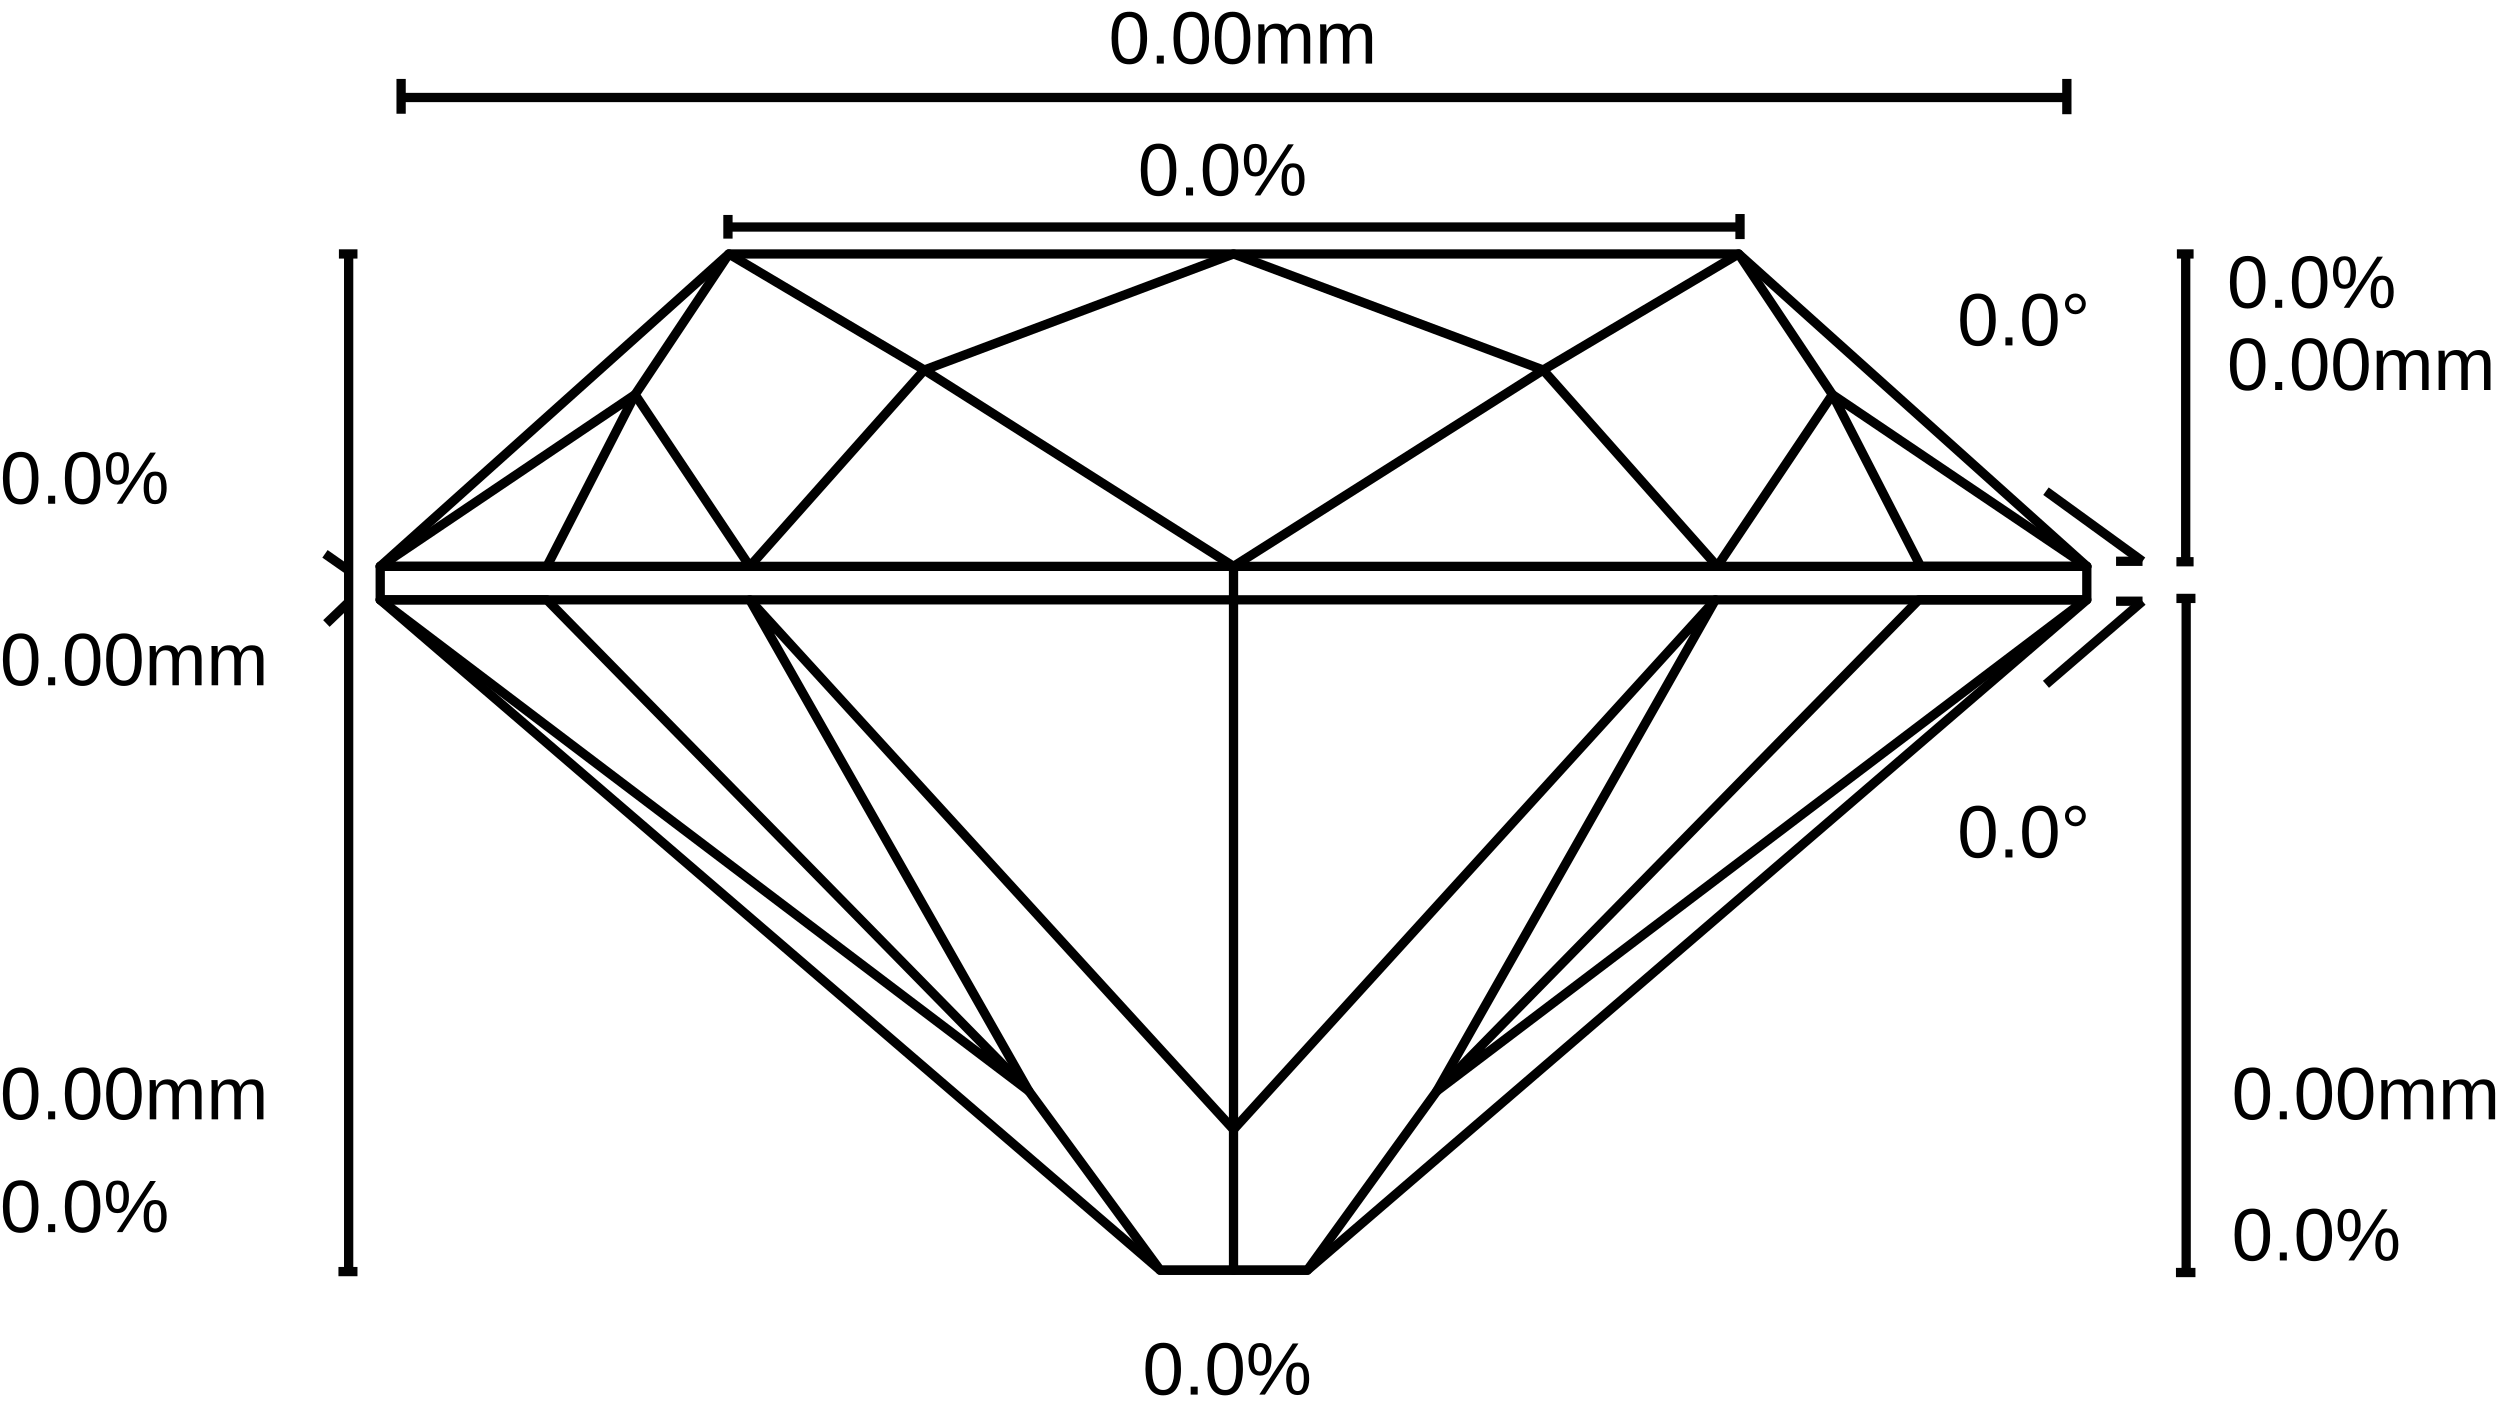
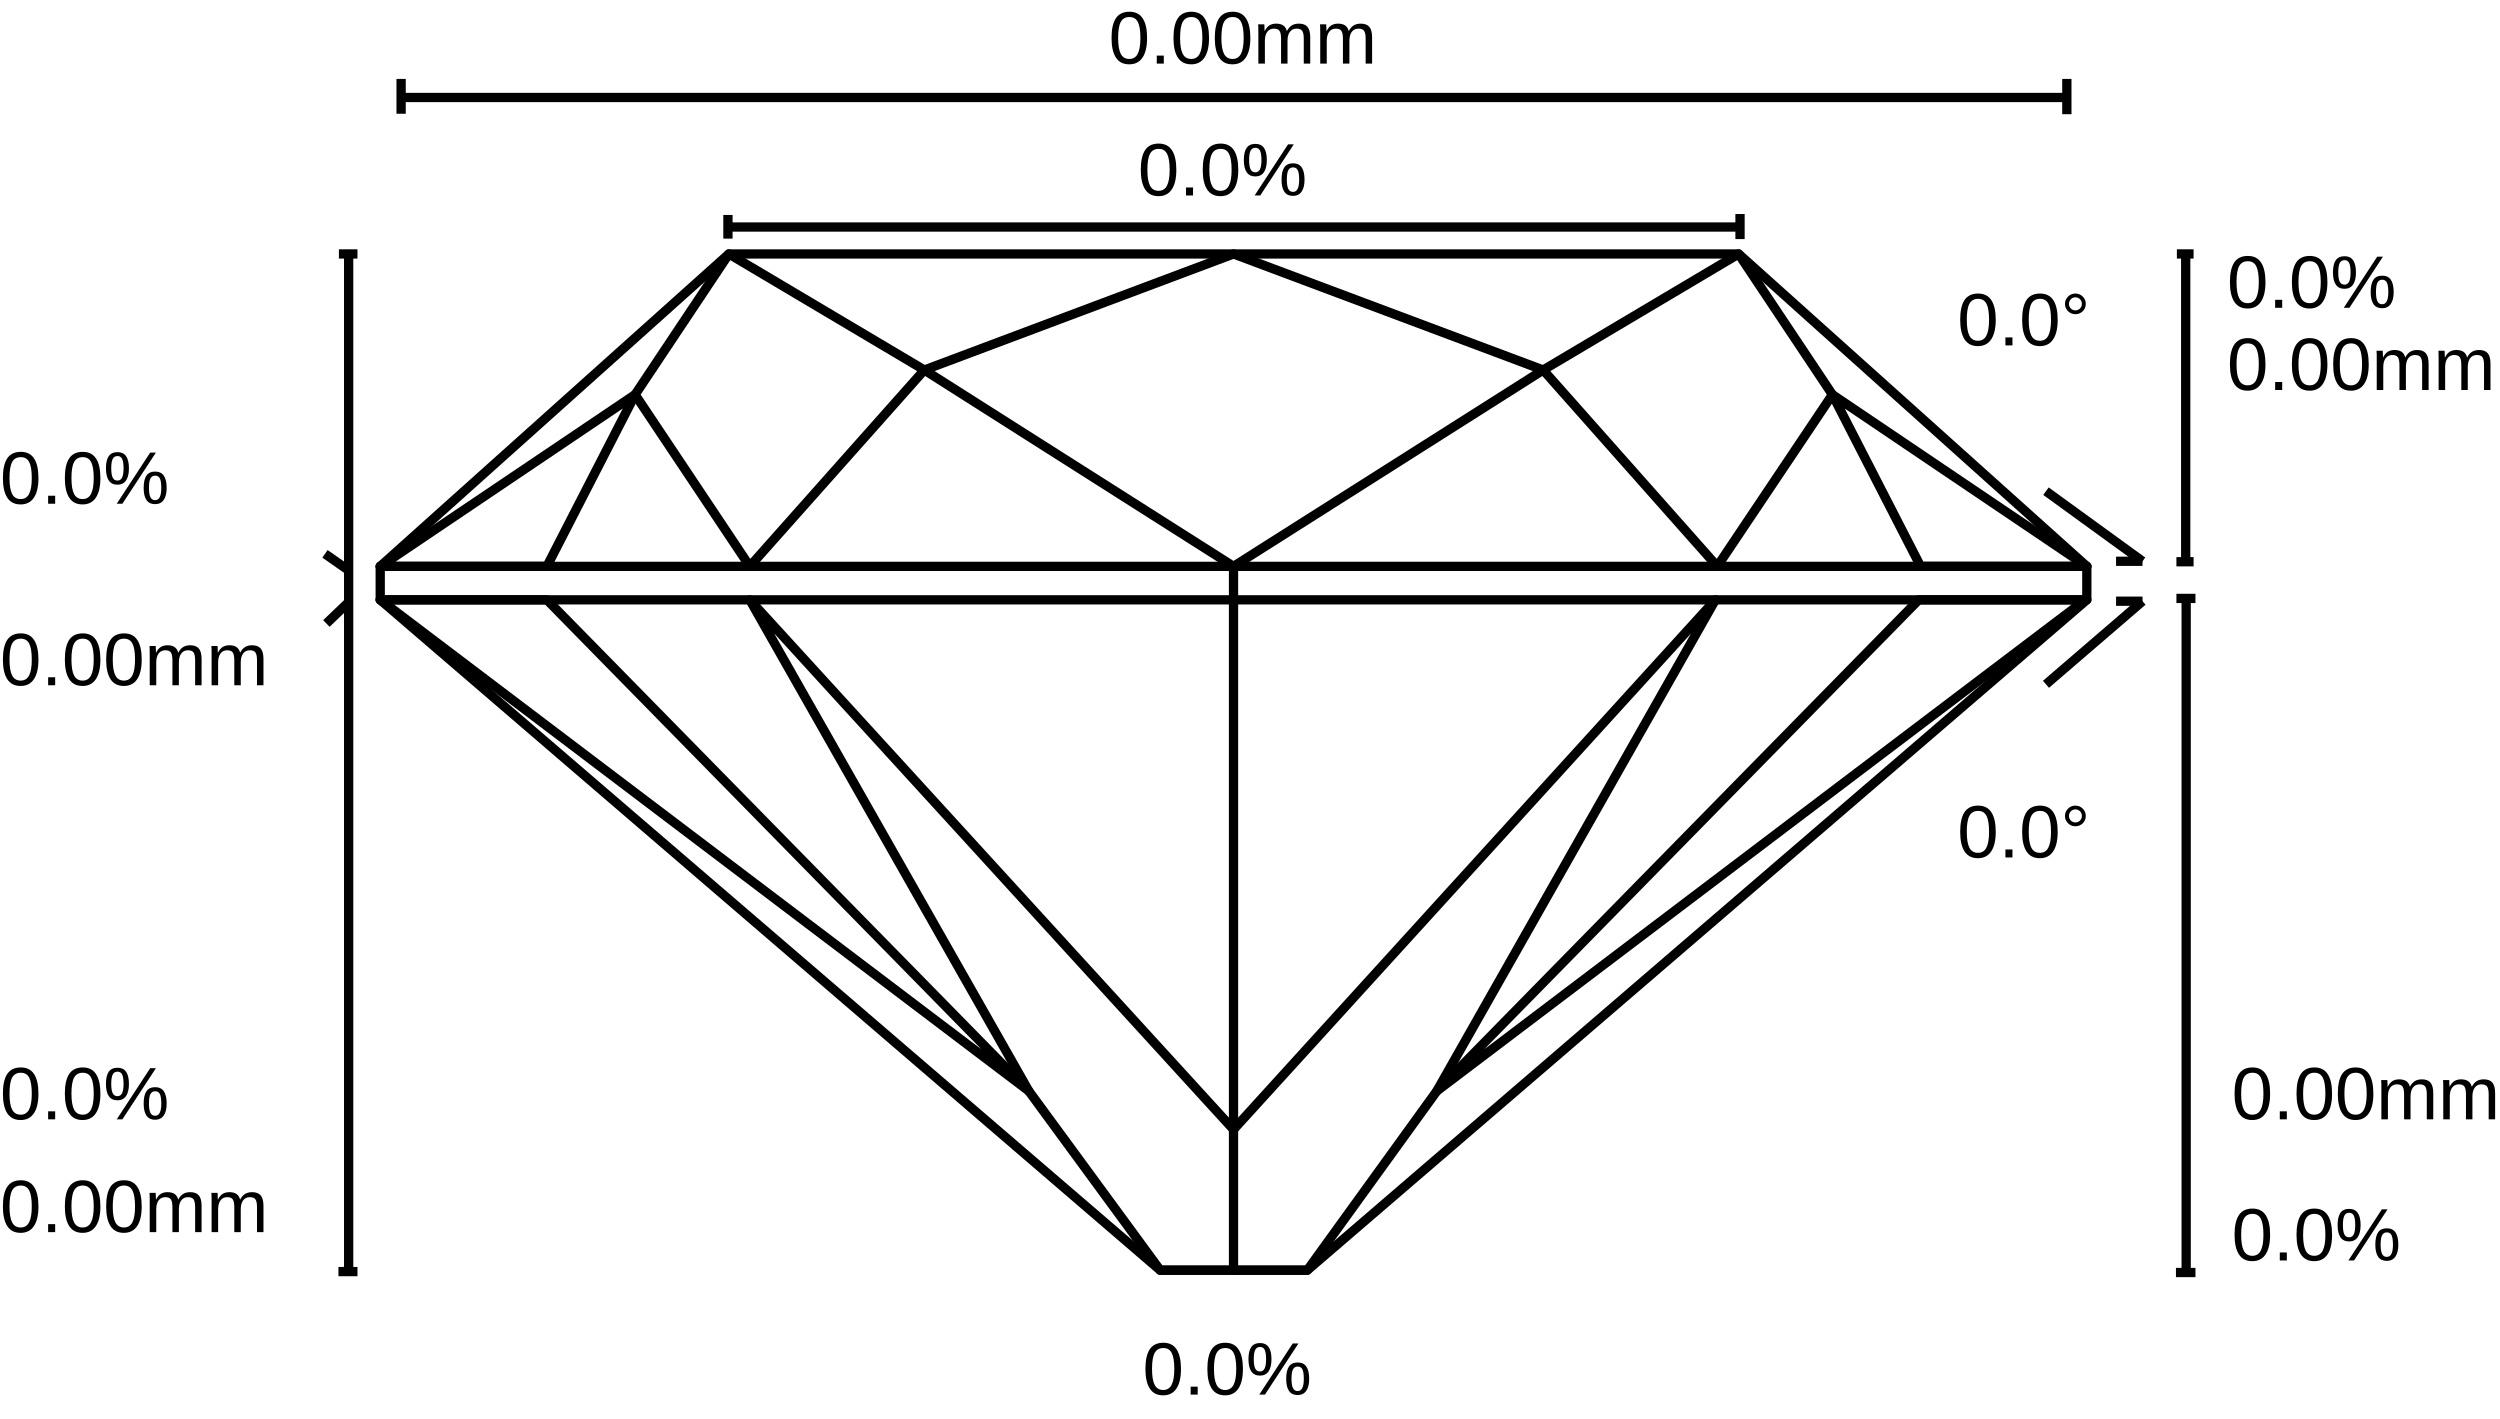
<svg xmlns="http://www.w3.org/2000/svg" id="Layer_1" data-name="Layer 1" viewBox="0 0 538.5 305.6">
  <defs>
    <style>
      .cls-1, .cls-3 {
        fill: none;
        stroke-width: 2px;
      }

      .cls-1 {
        stroke: #020202;
        stroke-miterlimit: 10;
      }

      .cls-2 {
        isolation: isolate;
        font-size: 16px;
        font-family: ArialMT, Arial;
      }

      .cls-3 {
        stroke: #000;
        stroke-linecap: round;
        stroke-linejoin: round;
      }
    </style>
  </defs>
  <g id="lines">
    <line class="cls-1" x1="156.8" y1="48.9" x2="374.3" y2="48.9" />
    <line class="cls-1" x1="156.8" y1="46.3" x2="156.8" y2="51.4" />
    <line class="cls-1" x1="374.8" y1="46.1" x2="374.8" y2="51.5" />
    <g>
      <line class="cls-1" x1="86.5" y1="21" x2="445" y2="21" />
      <line class="cls-1" x1="445.2" y1="17" x2="445.2" y2="24.6" />
      <line class="cls-1" x1="86.4" y1="17" x2="86.4" y2="24.5" />
    </g>
    <g>
      <line class="cls-1" x1="75.1" y1="54.7" x2="75.1" y2="273.7" />
      <line class="cls-1" x1="73" y1="54.7" x2="77" y2="54.7" />
      <line class="cls-1" x1="72.9" y1="273.9" x2="77" y2="273.9" />
    </g>
    <g>
      <line class="cls-1" x1="470.8" y1="54.7" x2="470.8" y2="121" />
      <line class="cls-1" x1="468.9" y1="54.7" x2="472.5" y2="54.7" />
      <line class="cls-1" x1="468.8" y1="121" x2="472.5" y2="121" />
    </g>
    <g>
      <line class="cls-1" x1="470.9" y1="129.3" x2="470.9" y2="274" />
      <line class="cls-1" x1="468.8" y1="128.9" x2="472.9" y2="128.9" />
      <line class="cls-1" x1="468.7" y1="274.1" x2="472.9" y2="274.1" />
    </g>
    <g>
      <line class="cls-1" x1="440.7" y1="105.8" x2="461.5" y2="120.9" />
      <line class="cls-1" x1="455.8" y1="120.9" x2="461.5" y2="120.9" />
    </g>
    <line class="cls-1" x1="70" y1="119.3" x2="75.3" y2="123" />
    <line class="cls-1" x1="70.3" y1="134.3" x2="75.1" y2="129.7" />
    <g>
      <line class="cls-1" x1="440.7" y1="147.4" x2="461.5" y2="129.5" />
      <line class="cls-1" x1="455.8" y1="129.5" x2="461.5" y2="129.5" />
    </g>
  </g>
  <g id="text">
-     <text class="cls-2" id="SVG_culet_mm" transform="translate(246.1 300.4)">0.0%</text>
-     <text class="cls-2" id="SVG_crown_rounded" transform="translate(421.6 74.4)">0.0°</text>
-     <text class="cls-2" id="SVG_pavillion_rounded" transform="translate(421.6 184.7)">0.0°</text>
+     <text class="cls-2" id="SVG_Culet_Size_percentages" data-rounding="1" data-suffix="%" transform="translate(246.1 300.4)">0.0%</text>
+     <text class="cls-2" id="SVG_Crown_angel-deg" data-rounding="1" data-suffix="°" transform="translate(421.6 74.4)">0.0°</text>
+     <text class="cls-2" id="SVG_Pavilion_angel-deg" data-rounding="1" data-suffix="°" transform="translate(421.6 184.7)">0.0°</text>
    <g id="Pavillion">
-       <text class="cls-2" id="SVG_pavillion_pre" transform="translate(480.7 271.5)">0.0%</text>
-       <text class="cls-2" id="SVG_pavillion_mm" transform="translate(480.7 241.1)">0.00mm</text>
+       <text class="cls-2" id="SVG_Pavilion_height-percentages" data-rounding="1" data-suffix="%" transform="translate(480.7 271.5)">0.0%</text>
+       <text class="cls-2" id="SVG_Pavilion_height-mm" data-rounding="2" data-suffix="mm" transform="translate(480.7 241.1)">0.00mm</text>
    </g>
    <g id="Crown">
-       <text class="cls-2" id="SVG_crown_mm" transform="translate(479.7 84)">0.00mm</text>
-       <text class="cls-2" id="SVG_crown_pre" transform="translate(479.7 66.3)">0.0%</text>
+       <text class="cls-2" id="SVG_Crown_height-mm" data-rounding="2" data-suffix="mm" transform="translate(479.7 84)">0.00mm</text>
+       <text class="cls-2" id="SVG_Crown_height-percentages" data-rounding="1" data-suffix="%" transform="translate(479.7 66.3)">0.0%</text>
    </g>
    <g id="Total">
-       <text class="cls-2" id="SVG_total_depth_per" transform="translate(0 265.4)">0.0%</text>
-       <text class="cls-2" id="SVG_total_depth_mm" transform="translate(0 241.1)">0.00mm</text>
+       <text class="cls-2" id="SVG_Total_Depth_mm" data-rounding="2" data-suffix="mm" transform="translate(0 265.4)">0.00mm</text>
+       <text class="cls-2" id="SVG_Total_Depth_percentages" data-rounding="1" data-suffix="%" transform="translate(0 241.1)">0.0%</text>
    </g>
    <g id="Girdle">
-       <text class="cls-2" id="SVG_girdle_mm" transform="translate(0 147.6)">0.00mm</text>
-       <text class="cls-2" id="SVG_girdle_pre" transform="translate(0 108.5)">0.0%</text>
+       <text class="cls-2" id="SVG_Girdle_Thickness-mm" data-rounding="2" data-suffix="mm" transform="translate(0 147.6)">0.00mm</text>
+       <text class="cls-2" id="SVG_Girdle_Thickness-percentages" data-rounding="1" data-suffix="%" transform="translate(0 108.5)">0.0%</text>
    </g>
    <g id="Table">
-       <text class="cls-2" id="SVG_table_pre" transform="translate(245.1 42.1)">0.0%</text>
-       <text class="cls-2" id="SVG_width_mm" transform="translate(238.8 13.7)">0.00mm</text>
+       <text class="cls-2" id="SVG_Table_Size_percentages" data-rounding="0" data-suffix="%" transform="translate(245.1 42.1)">0.0%</text>
+       <text class="cls-2" id="SVG_Length_mm" data-rounding="2" data-suffix="mm" transform="translate(238.8 13.7)">0.00mm</text>
    </g>
  </g>
  <g id="cushion">
    <g>
      <polygon class="cls-3" points="157 54.7 374.5 54.7 449.5 122 449.5 129.2 281.6 273.6 249.9 273.6 81.9 129.2 81.9 122 157 54.7" />
      <line class="cls-3" x1="81.9" y1="122" x2="449.5" y2="122" />
      <line class="cls-3" x1="81.9" y1="129.2" x2="449.5" y2="129.2" />
      <polygon class="cls-3" points="157 54.7 136.8 85 161.5 122 199.1 79.7 157 54.7" />
      <polygon class="cls-3" points="374.5 54.7 394.7 85 369.9 122 332.4 79.7 374.5 54.7" />
      <polygon class="cls-3" points="265.7 54.7 332.4 79.7 265.7 122 199.1 79.7 265.7 54.7" />
      <path class="cls-3" d="M136.7,84.9" transform="translate(0 0)" />
      <polygon class="cls-3" points="136.8 85 117.8 122 81.9 122 136.8 85" />
      <polygon class="cls-3" points="394.7 85 413.7 122 449.5 122 394.7 85" />
      <line class="cls-3" x1="265.7" y1="122" x2="265.7" y2="273.6" />
      <polygon class="cls-3" points="161.5 129.2 265.7 243.3 369.5 129.2 309.5 235 281.6 273.6 249.9 273.6 221.6 235 161.5 129.2" />
      <polygon class="cls-3" points="117.8 129.2 221.6 235 81.9 129.2 117.8 129.2" />
      <polygon class="cls-3" points="413.3 129.2 309.5 235 449.2 129.2 413.3 129.2" />
    </g>
  </g>
</svg>
